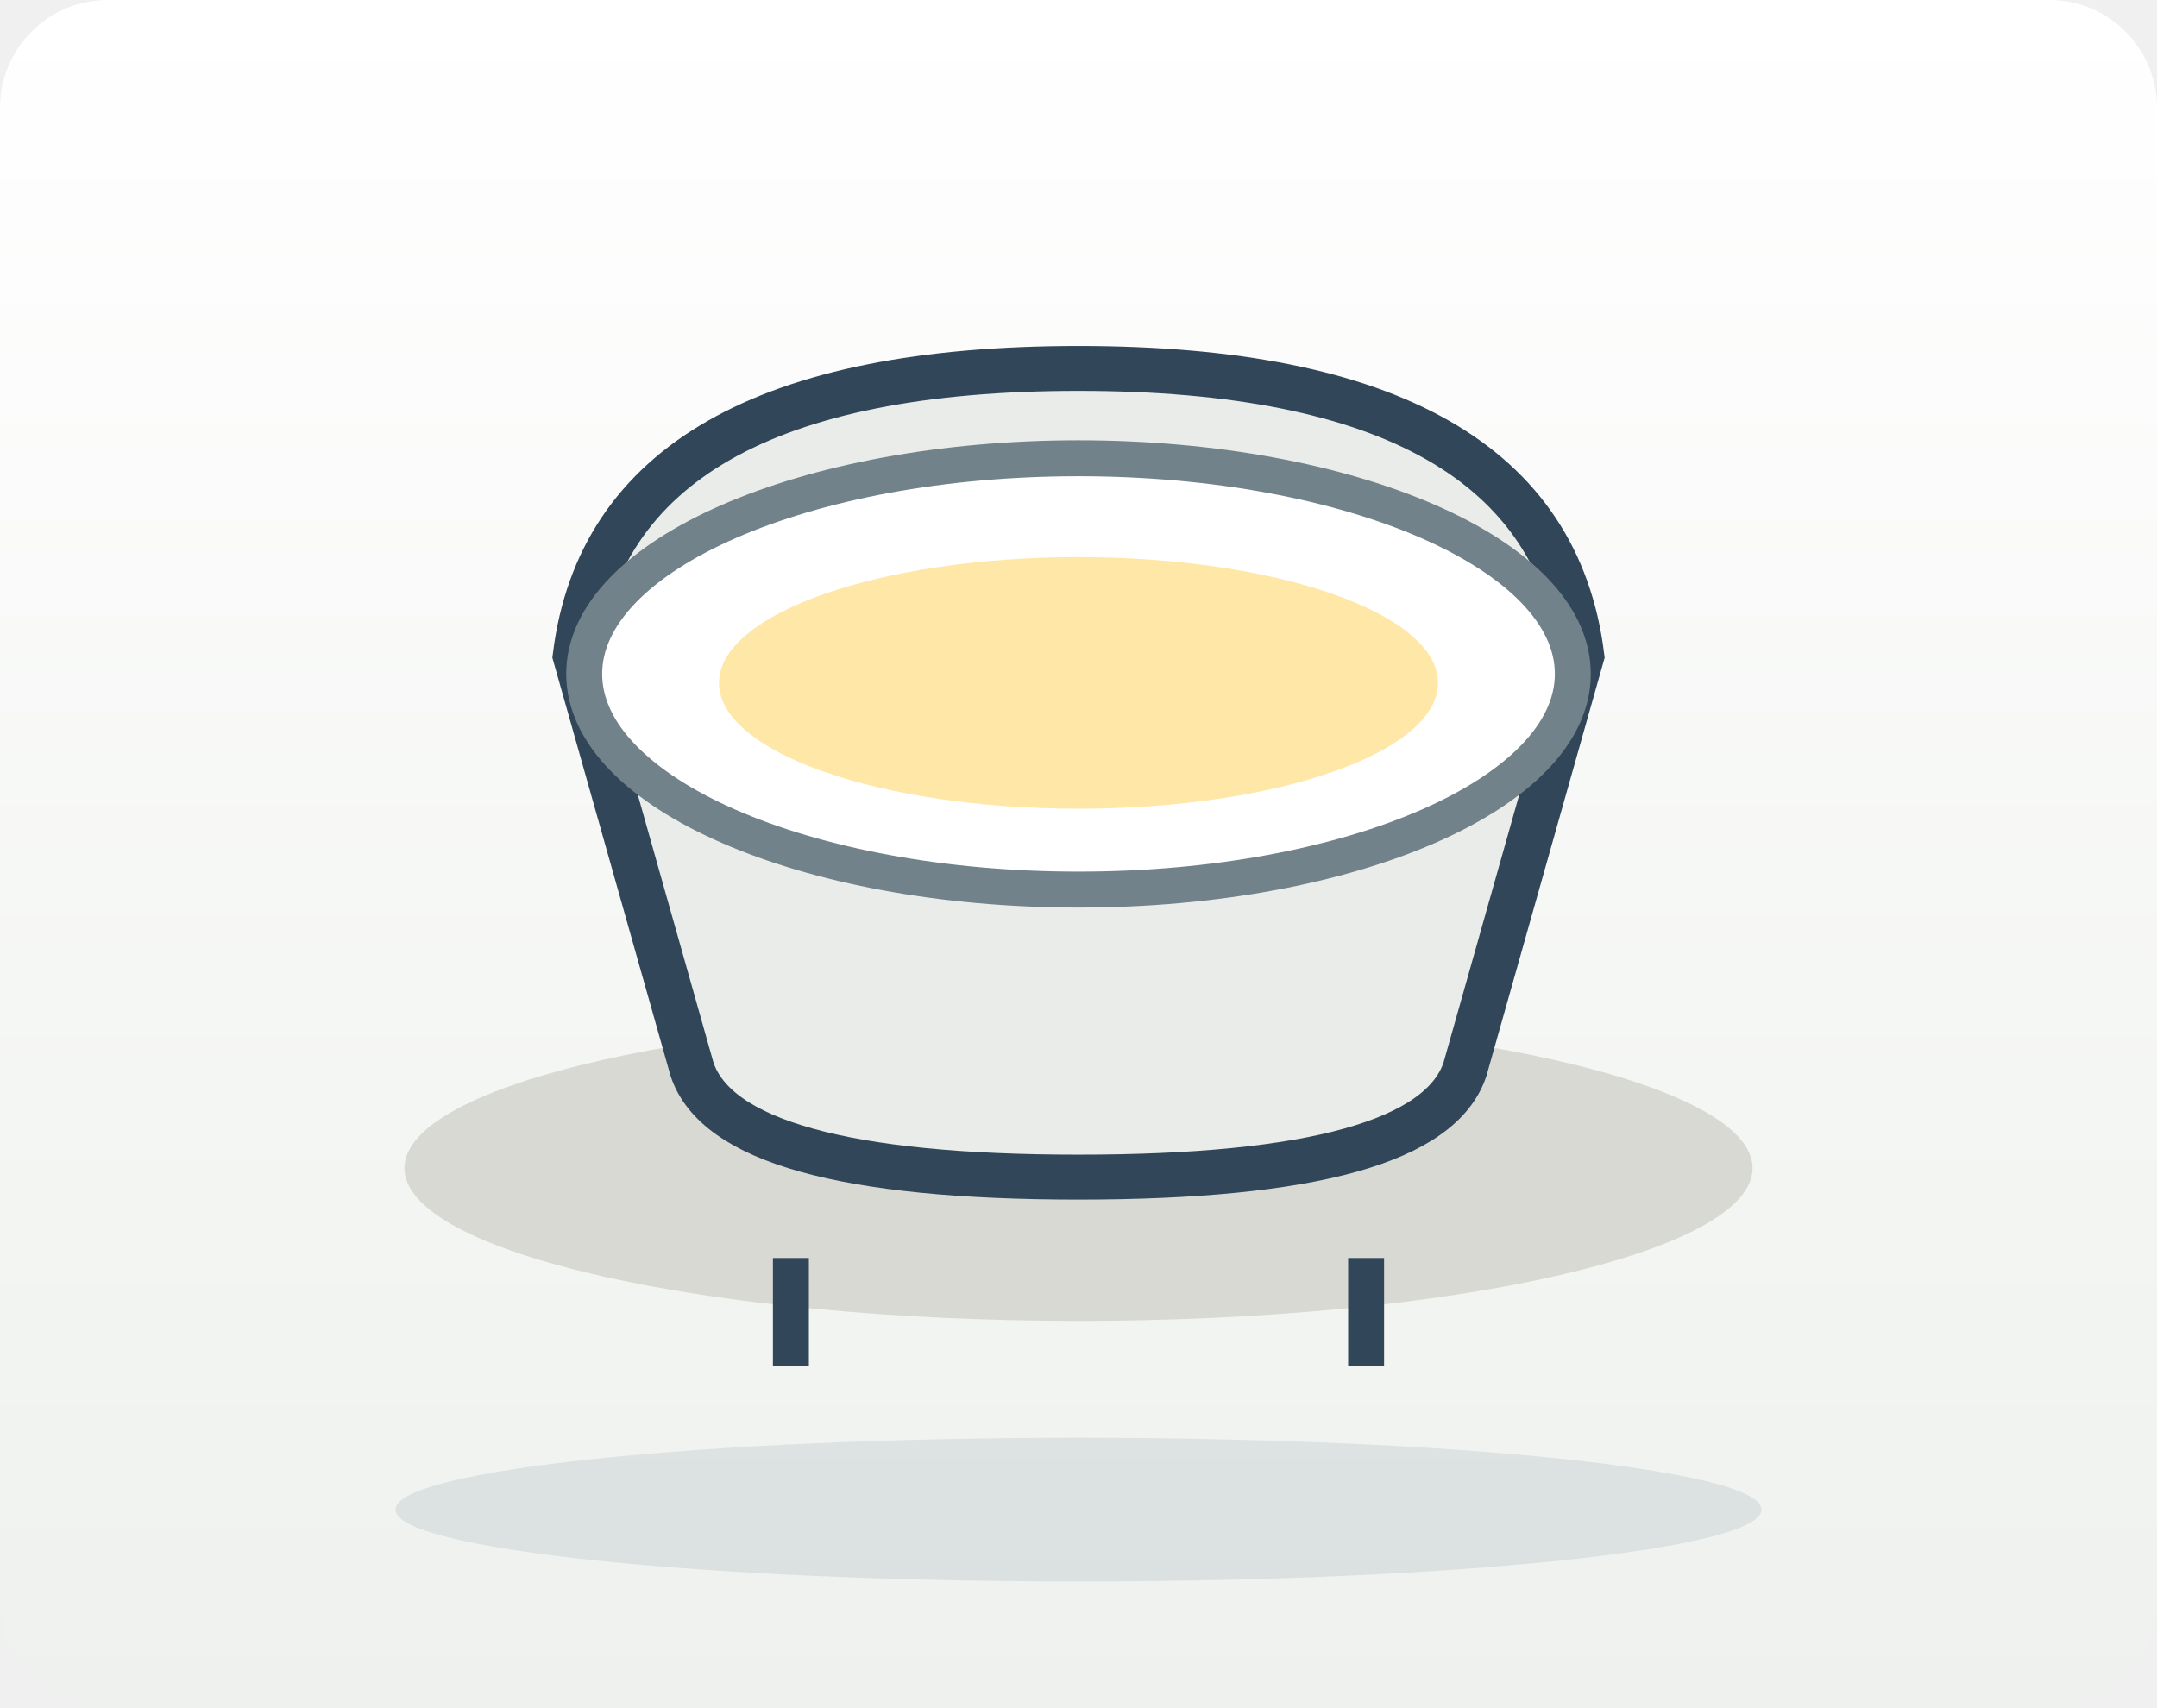
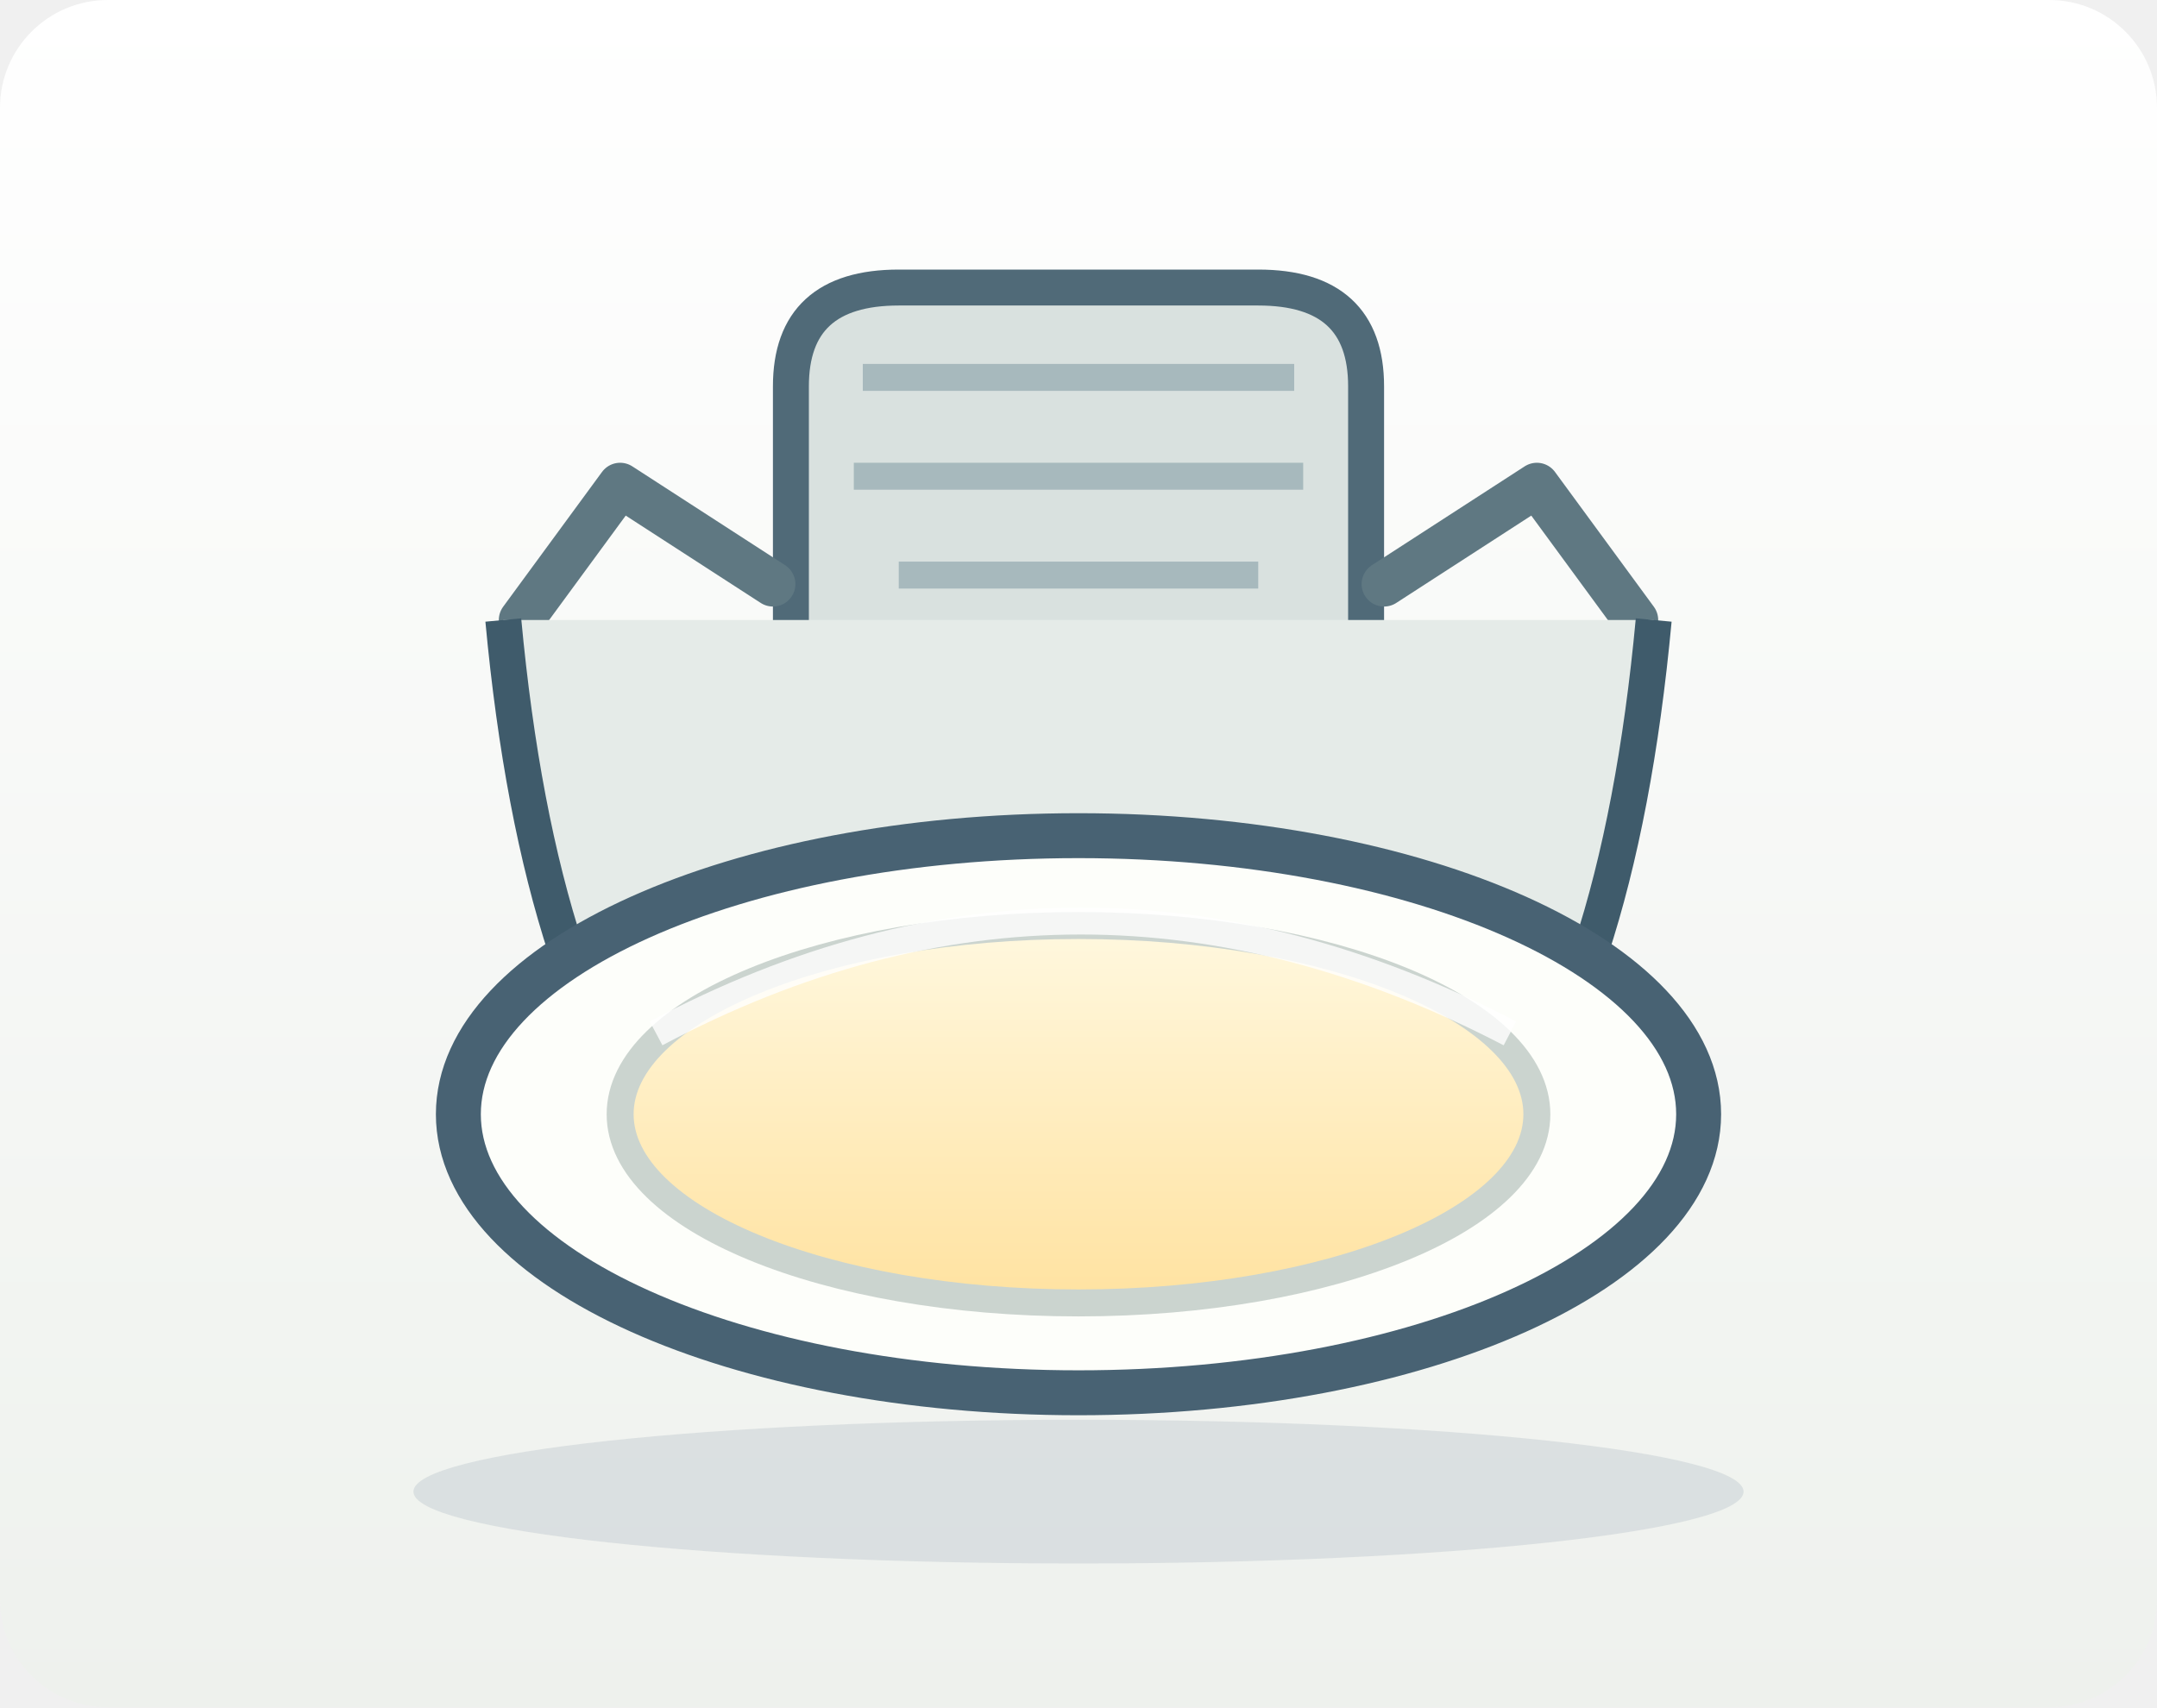
- <svg xmlns="http://www.w3.org/2000/svg" viewBox="0 0 240 190" role="img" aria-label="Illustrative drawing of an electrical product">
+ <svg xmlns="http://www.w3.org/2000/svg" viewBox="0 0 240 190" role="img" aria-label="Fire rated recessed LED downlight illustration">
  <defs>
    <linearGradient id="bg" x2="0" y2="1">
      <stop stop-color="#fff" />
      <stop offset="1" stop-color="#eef1ed" />
    </linearGradient>
+     <linearGradient id="lens" x2="0" y2="1">
+       <stop stop-color="#fff8df" />
+       <stop offset="1" stop-color="#ffe2a0" />
+     </linearGradient>
  </defs>
  <rect width="240" height="190" rx="12" fill="url(#bg)" />
-   <ellipse cx="120" cy="168" rx="76" ry="8" fill="#17365a" opacity=".09" />
-   <ellipse cx="120" cy="130" rx="75" ry="17" fill="#d8d9d3" />
-   <path d="M64 73q4-32 56-32t56 32l-13 46q-4 12-43 12t-43-12z" fill="#e9ece8" stroke="#314759" stroke-width="5" />
-   <ellipse cx="120" cy="75" rx="55" ry="24" fill="#fff" stroke="#71828a" stroke-width="4" />
-   <ellipse cx="120" cy="76" rx="40" ry="14" fill="#ffe7a8" />
-   <path d="M88 140v12m64-12v12" stroke="#314759" stroke-width="4" />
+   <ellipse cx="120" cy="166" rx="74" ry="8" fill="#17365a" opacity=".1" />
+   <path d="M88 74V43q0-11 12-11h40q12 0 12 11v31" fill="#d9e1df" stroke="#506a78" stroke-width="4" />
+   <path d="M96 42h48M95 53h50M100 64h40" stroke="#a7b9bd" stroke-width="3" />
+   <path d="M86 65 69 54l-11 15m96-4 17-11 11 15" fill="none" stroke="#5f7882" stroke-width="5" stroke-linecap="round" stroke-linejoin="round" />
+   <path d="M56 69q4 43 20 61 16 17 44 17t44-17q16-18 20-61" fill="#e5ebe8" stroke="#3f5b6b" stroke-width="4" />
+   <ellipse cx="120" cy="124" rx="69" ry="31" fill="#fdfefa" stroke="#486273" stroke-width="5" />
+   <ellipse cx="120" cy="124" rx="51" ry="21" fill="url(#lens)" stroke="#cbd4cf" stroke-width="3" />
+   <path d="M73 115q47-25 95 0" fill="none" stroke="#fff" stroke-width="3" opacity=".8" />
</svg>
